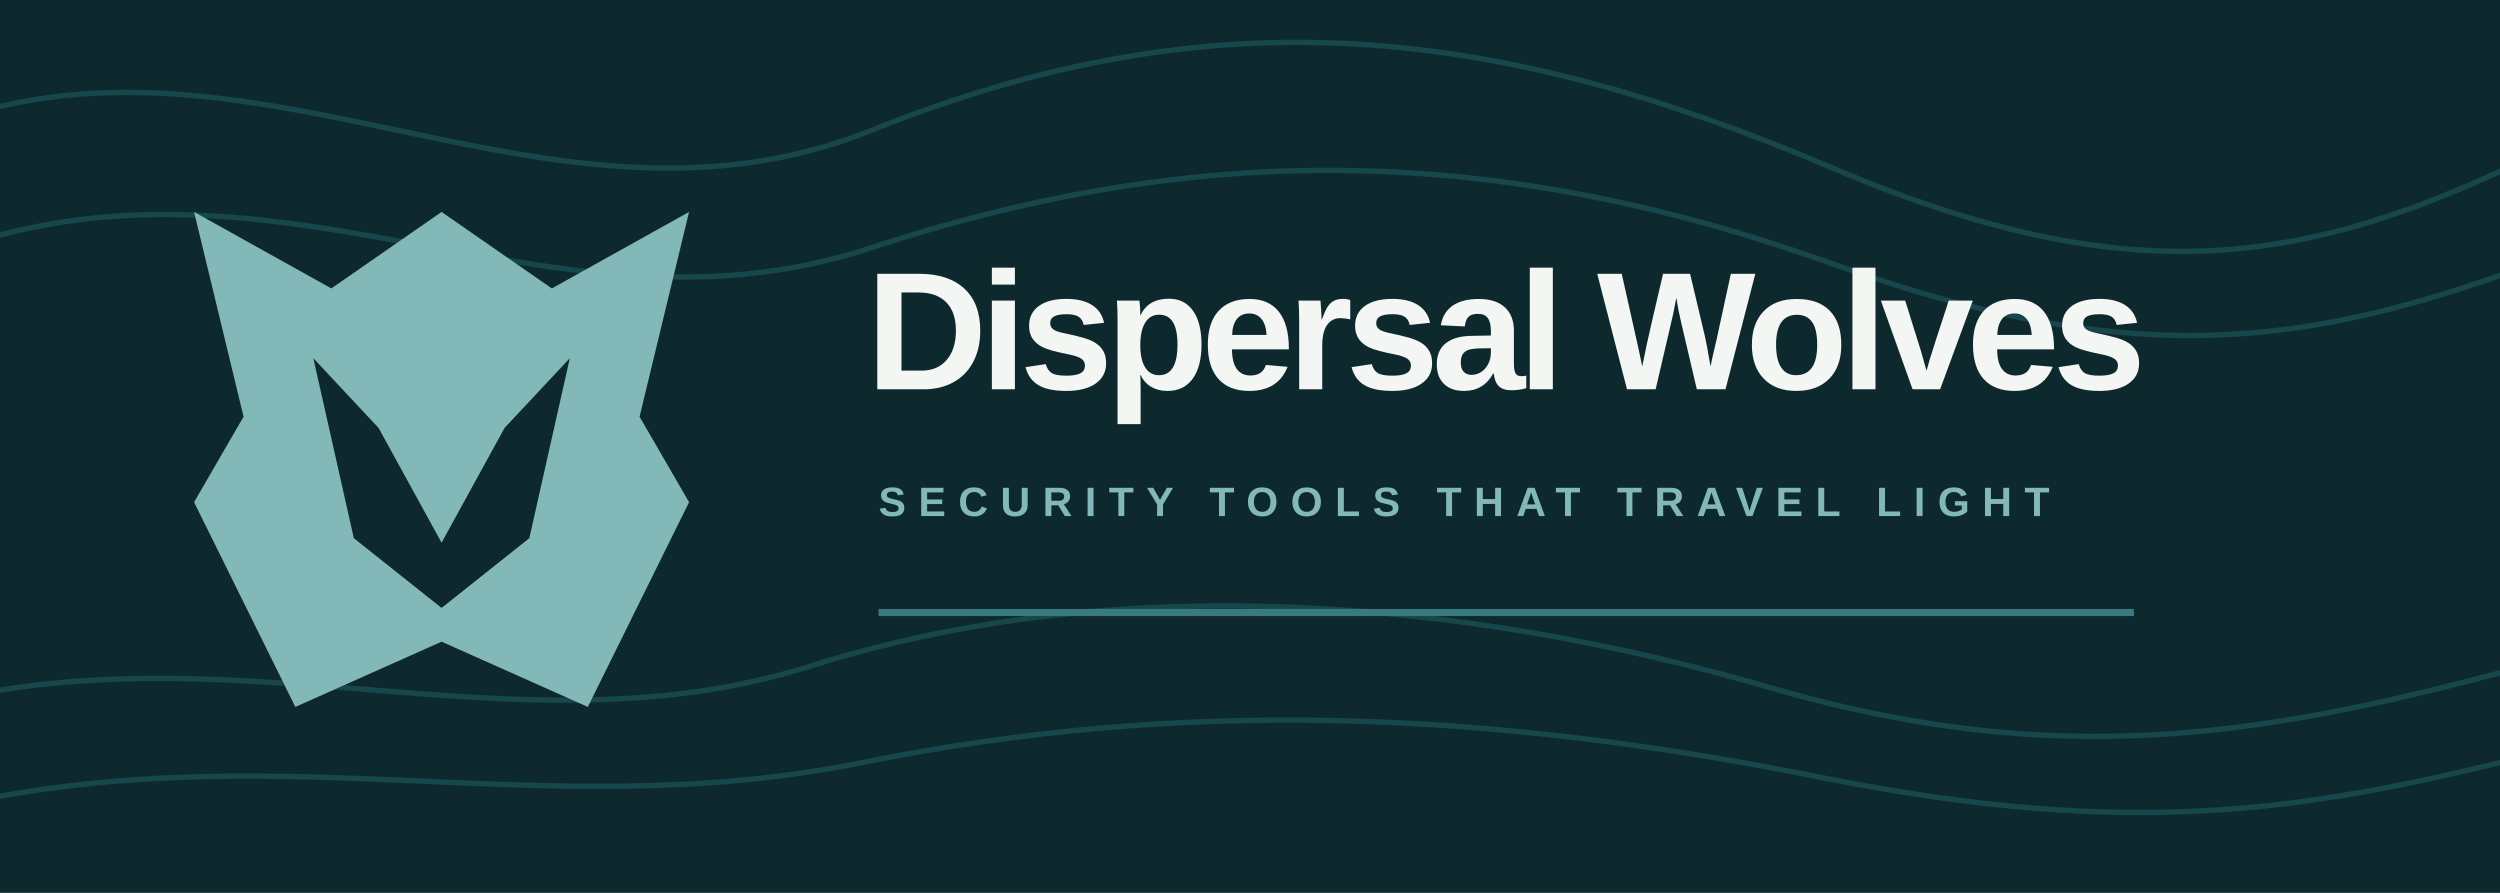
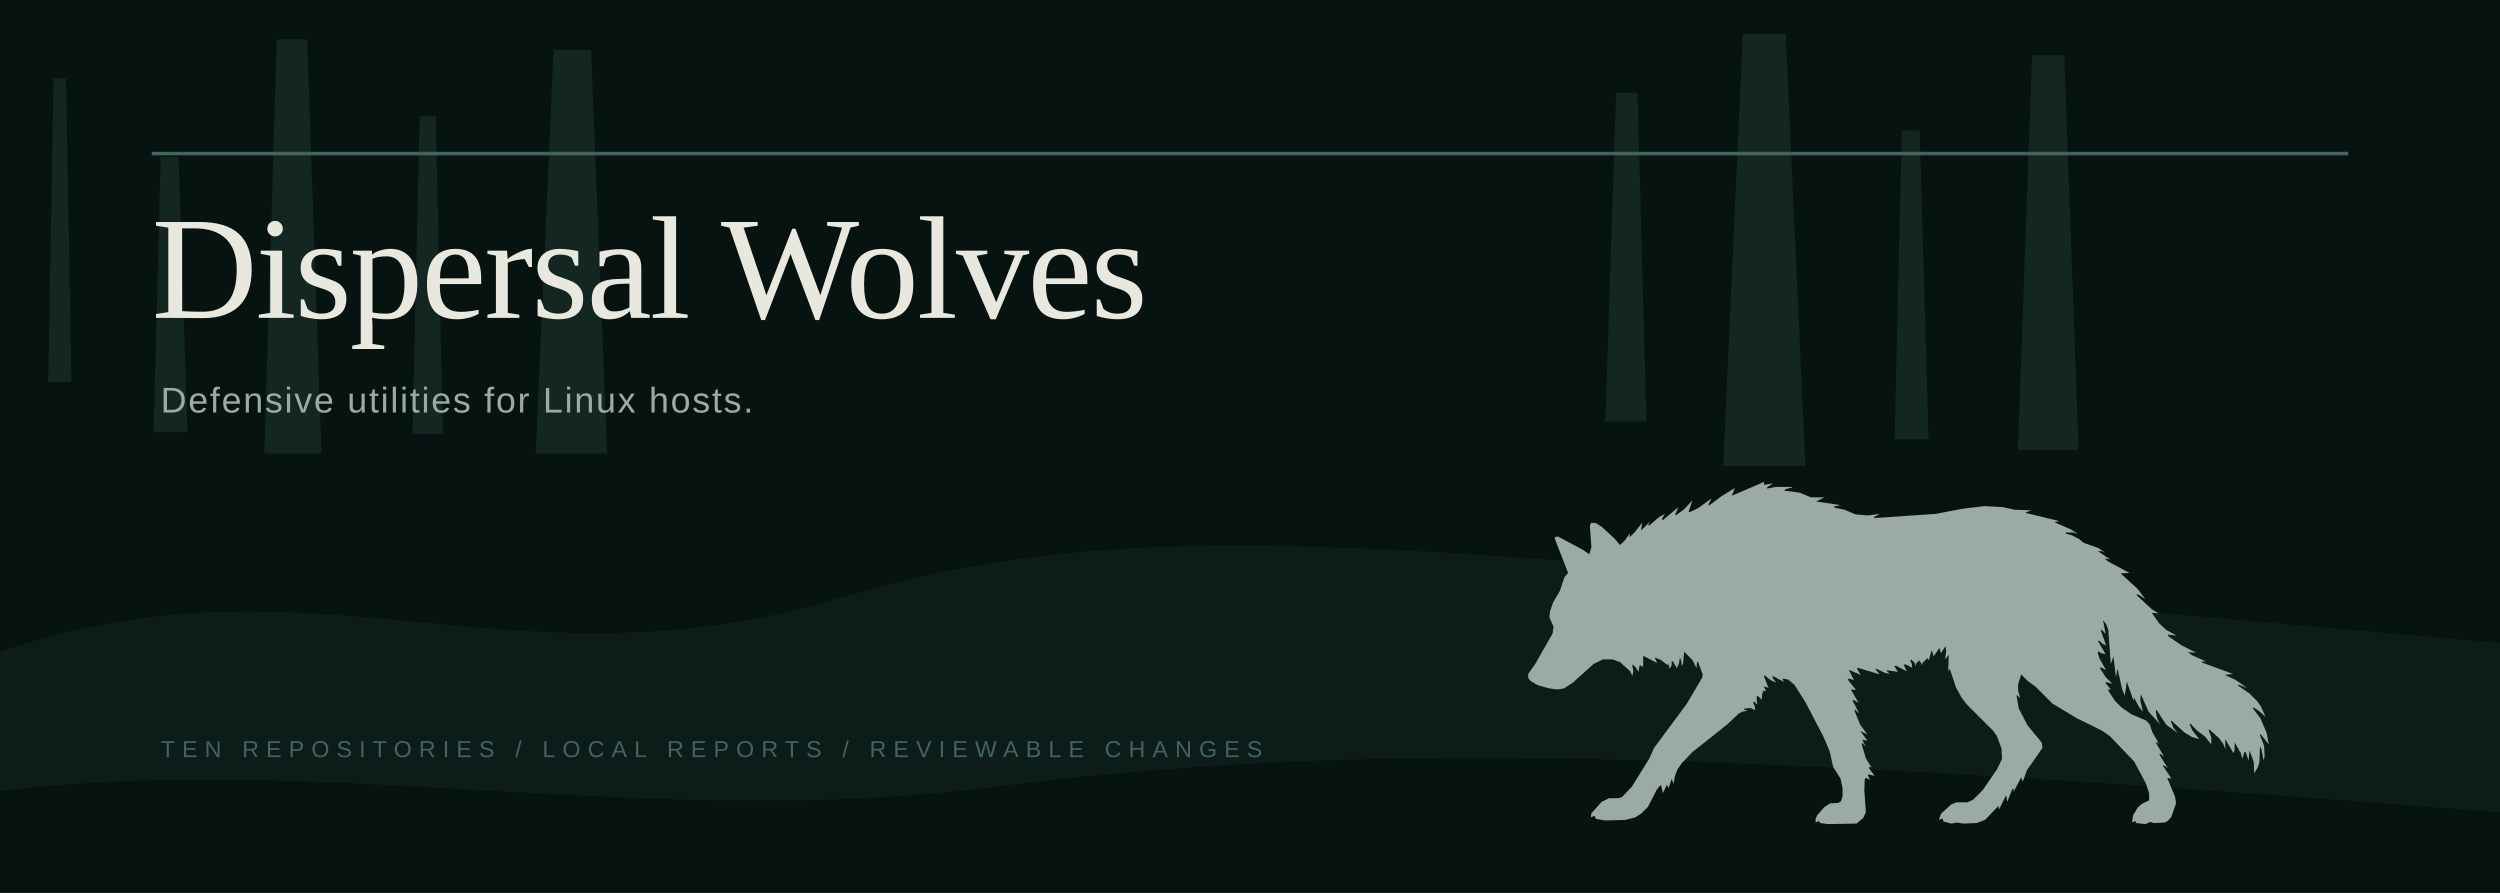
<svg xmlns="http://www.w3.org/2000/svg" viewBox="0 0 1400 500" role="img" aria-labelledby="title desc">
-   <rect width="1400" height="500" fill="#0D292D" />
-   <g fill="none" stroke="#17464B" stroke-width="3">
-     <path d="M-70 86c192-102 366 64 558-13s350-59 538 21 289 49 438-30" />
-     <path d="M-55 151c199-89 356 49 542-12s353-58 540 9 287 41 430-15" />
-     <path d="M-65 402c183-59 348 25 519-29s365-38 537 12 293 24 445-18" />
-     <path d="M-42 455c190-48 342 9 525-28s355-28 535 8 278 19 414-16" />
+   <rect width="1400" height="500" fill="#071310" />
+   <g aria-hidden="true" opacity=".56">
+     <path d="M0 365C175 305 286 390 470 335S814 310 1400 360V500H0Z" fill="#10231F" />
+     <path d="M30 44h7l3 170h-13Z" fill="#1D3530" />
+     <path d="M90 88h10l5 154h-19Z" fill="#1D3530" />
+     <path d="M155 22h17l8 232h-32Z" fill="#1D3530" />
+     <path d="M235 65h9l4 178h-17Z" fill="#1D3530" />
+     <path d="M310 28h21l9 226h-40Z" fill="#1D3530" />
+     <path d="M905 52h12l5 184h-23Z" fill="#1D3530" />
+     <path d="M976 19h24l11 242h-46Z" fill="#1D3530" />
+     <path d="M1065 73h10l5 173h-19Z" fill="#1D3530" />
+     <path d="M1138 31h18l8 221h-34Z" fill="#1D3530" />
+     <path d="M0 443C180 421 363 465 554 441S923 417 1400 455V500H0Z" fill="#071310" />
  </g>
-   <g transform="translate(86 96) scale(1.26)">
-     <path fill="#82B9B8" fill-rule="evenodd" d="M18 18 79 52l49-34 49 34 61-34-22 91 22 38-45 91-65-29-65 29-45-91 22-38Zm53 65 29 31 28 51 28-51 29-31-18 80-39 31-39-31Z" />
+   <path d="M85 86H1315" stroke="#41645D" stroke-width="2" />
+   <text x="85" y="178" fill="#E8E8DF" font-family="Georgia, 'Times New Roman', serif" font-size="82" letter-spacing="-1">Dispersal Wolves</text>
+   <text x="90" y="231" fill="#9CAAA6" font-family="Arial Narrow, Helvetica Neue, Arial, sans-serif" font-size="20" letter-spacing="1">Defensive utilities for Linux hosts.</text>
+   <g transform="translate(850 264) scale(.29)" fill="#9CAAA6">
+     <path fill-rule="evenodd" d="M71 129L97 196L90 204L81 231L68 253L62 271L61 282L69 300L67 313L34 371L20 391L20 399L25 405L39 413L61 419L76 421L89 419L106 408L146 372L164 363L183 363L197 368L217 386L221 395L223 386L221 374L222 373L228 379L233 387L235 375L237 374L240 378L242 374L242 356L269 370L264 359L276 364L289 374L290 370L293 381L297 374L297 367L299 366L307 380L311 371L313 359L316 368L316 376L319 371L321 348L337 364L345 380L346 368L348 368L357 392L356 398L326 449L263 534L254 554L220 609L201 629L194 631L176 631L162 638L142 660L141 668L148 665L151 671L169 674L207 673L227 668L239 660L251 648L268 615L275 606L277 607L280 621L288 605L291 612L297 594L301 603L303 589L308 576L316 564L337 542L405 488L426 468L433 464L444 462L437 460L437 458L450 457L458 461L458 455L454 445L457 445L462 450L461 434L464 434L471 441L472 426L474 430L473 424L479 424L475 415L484 418L475 395L477 394L488 403L499 408L492 399L492 395L515 407L511 402L512 400L522 402L534 412L555 445L590 512L602 540L609 571L623 593L627 612L627 627L624 637L619 640L603 641L592 648L578 664L575 671L575 678L581 675L584 679L599 681L654 680L667 669L672 658L669 615L670 593L673 592L680 596L676 587L677 585L689 588L678 573L679 570L683 572L672 554L664 527L665 524L672 532L665 518L675 520L661 501L675 508L661 489L650 462L651 460L659 467L646 442L648 441L658 447L643 421L653 422L637 402L639 400L649 403L639 383L662 393L655 381L656 379L699 392L691 383L692 381L709 389L718 391L712 385L713 384L734 387L727 376L730 375L751 386L745 373L750 373L761 379L761 372L758 366L759 363L766 369L768 376L769 371L775 365L779 370L778 374L791 360L792 364L794 363L799 345L803 357L814 341L817 351L826 337L827 348L825 363L832 354L831 386L834 381L846 417L857 437L867 450L918 501L925 511L934 535L935 555L926 574L898 615L879 634L868 639L847 639L837 643L817 661L813 673L820 670L822 676L837 680L848 678L860 680L886 679L902 673L928 646L929 653L943 625L945 638L955 613L957 613L957 619L972 591L975 599L983 577L1013 534L1012 524L984 490L967 457L963 433L964 432L970 438L966 423L966 411L972 392L985 405L1000 416L1032 448L1080 477L1127 500L1143 511L1190 560L1213 603L1219 622L1219 635L1205 642L1197 649L1188 664L1186 678L1192 675L1194 679L1212 681L1221 677L1229 679L1249 678L1255 675L1262 667L1271 641L1269 628L1254 592L1262 593L1246 569L1247 567L1255 573L1239 547L1240 545L1248 551L1232 524L1234 523L1238 526L1225 503L1220 488L1213 481L1185 469L1166 456L1153 443L1140 423L1141 420L1146 422L1134 408L1137 407L1148 410L1135 397L1124 380L1126 378L1136 384L1123 361L1120 351L1121 347L1126 351L1135 353L1121 329L1122 326L1128 332L1136 336L1126 308L1127 305L1135 314L1130 287L1136 295L1140 305L1145 372L1150 357L1155 398L1158 381L1167 421L1172 433L1176 406L1189 443L1190 437L1199 454L1207 464L1202 442L1203 430L1218 464L1240 488L1235 478L1232 465L1233 460L1252 489L1274 505L1266 495L1261 483L1262 481L1287 504L1302 513L1316 517L1303 501L1297 488L1299 487L1311 500L1327 512L1339 527L1339 513L1334 500L1335 498L1354 515L1362 526L1366 536L1366 517L1382 544L1384 538L1384 523L1396 544L1399 555L1403 542L1405 541L1411 558L1413 539L1421 561L1422 583L1429 571L1432 561L1433 531L1436 537L1440 558L1442 550L1441 530L1433 509L1434 507L1450 527L1446 505L1434 477L1419 457L1421 456L1433 464L1444 474L1435 454L1428 444L1413 429L1390 413L1392 412L1408 418L1385 402L1365 393L1381 391L1321 369L1321 367L1329 367L1302 355L1294 349L1310 350L1282 336L1257 319L1255 315L1272 317L1252 306L1239 294L1224 273L1237 274L1224 266L1194 238L1199 238L1212 247L1197 227L1164 197L1181 196L1140 174L1133 168L1144 170L1120 154L1127 154L1134 157L1121 148L1093 138L1083 130L1069 123L1058 120L1058 118L1073 118L1082 121L1068 112L1036 98L1046 96L980 80L991 75L959 74L937 69L901 67L859 72L807 82L688 90L688 88L699 82L676 85L652 83L631 74L612 70L610 68L623 65L576 58L592 50L566 50L544 41L514 37L518 34L530 31L529 30L498 30L481 33L482 30L493 23L475 26L476 20L413 47L419 32L393 48L369 66L368 64L374 52L348 71L331 79L330 77L337 56L321 73L305 85L304 83L310 69L280 94L278 92L284 82L273 88L253 105L252 102L256 96L238 114L240 99L226 117L216 127L216 120L206 134L197 142L187 130L162 107L151 100L142 99L139 104L142 146L138 160L125 151L78 126L73 126Z" />
  </g>
-   <text x="485" y="218" fill="#F3F6F2" font-family="Arial, Helvetica, sans-serif" font-size="94" font-weight="800" letter-spacing="-4">Dispersal Wolves</text>
-   <text x="492" y="289" fill="#82B9B8" font-family="Arial, Helvetica, sans-serif" font-size="23" font-weight="700" letter-spacing="7">SECURITY TOOLS THAT TRAVEL LIGHT</text>
-   <path d="M492 343h703" stroke="#397A7E" stroke-width="4" />
+   <text x="90" y="424" fill="#41645D" font-family="Arial Narrow, Helvetica Neue, Arial, sans-serif" font-size="13" letter-spacing="4">TEN REPOSITORIES / LOCAL REPORTS / REVIEWABLE CHANGES</text>
</svg>
